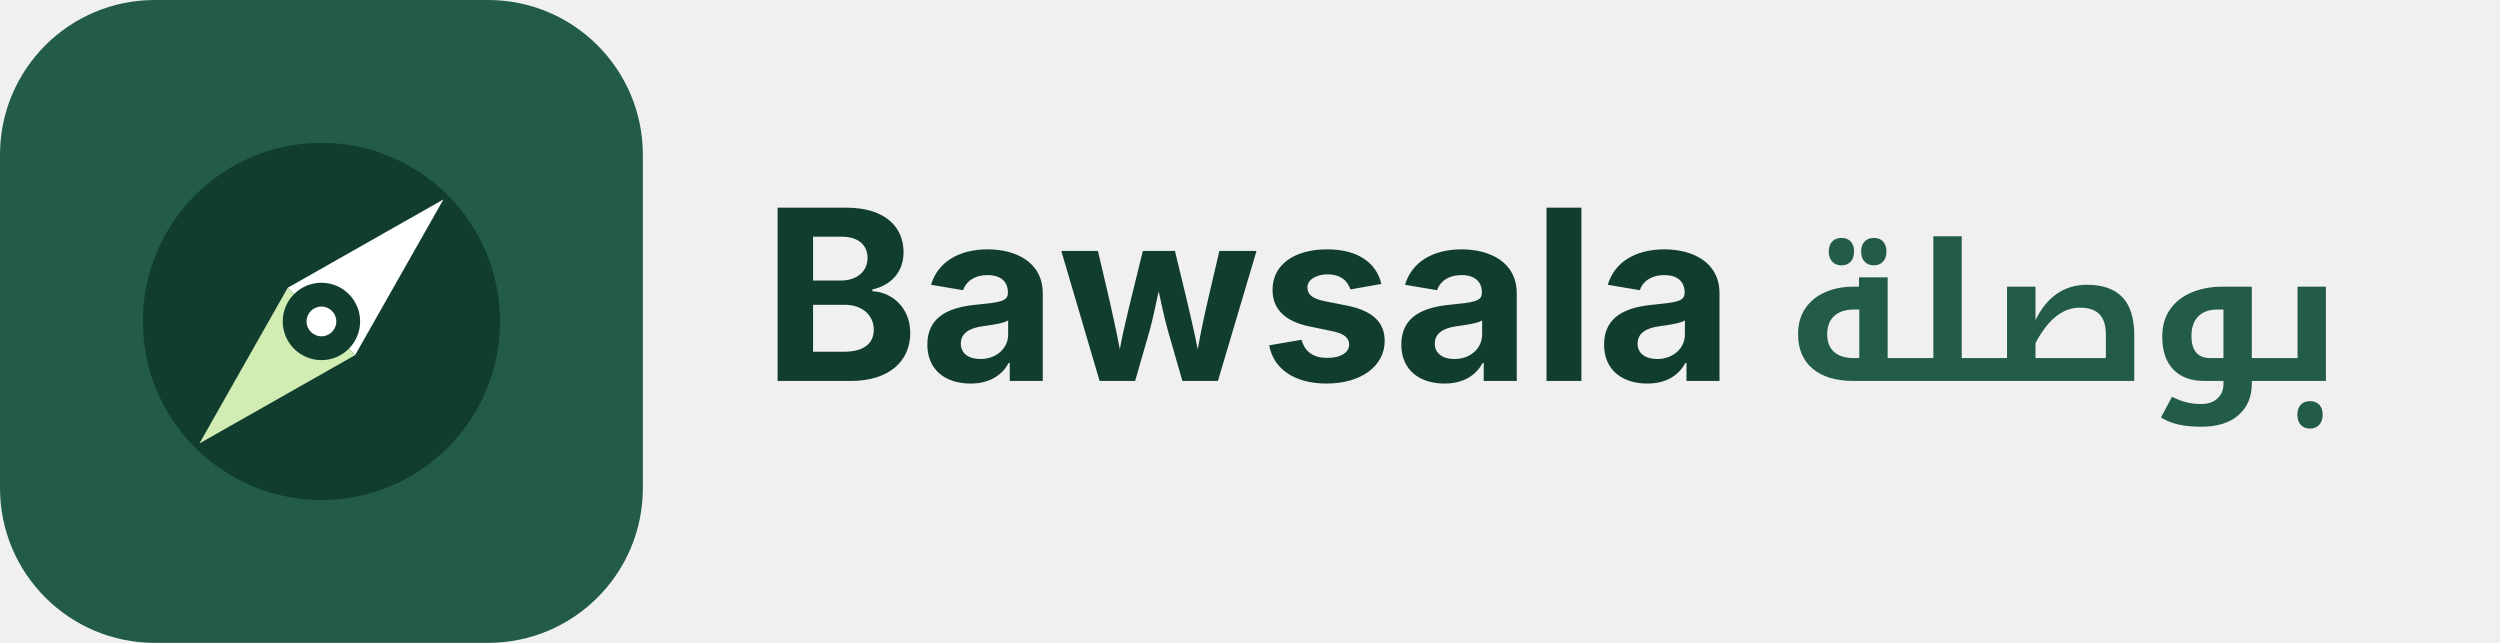
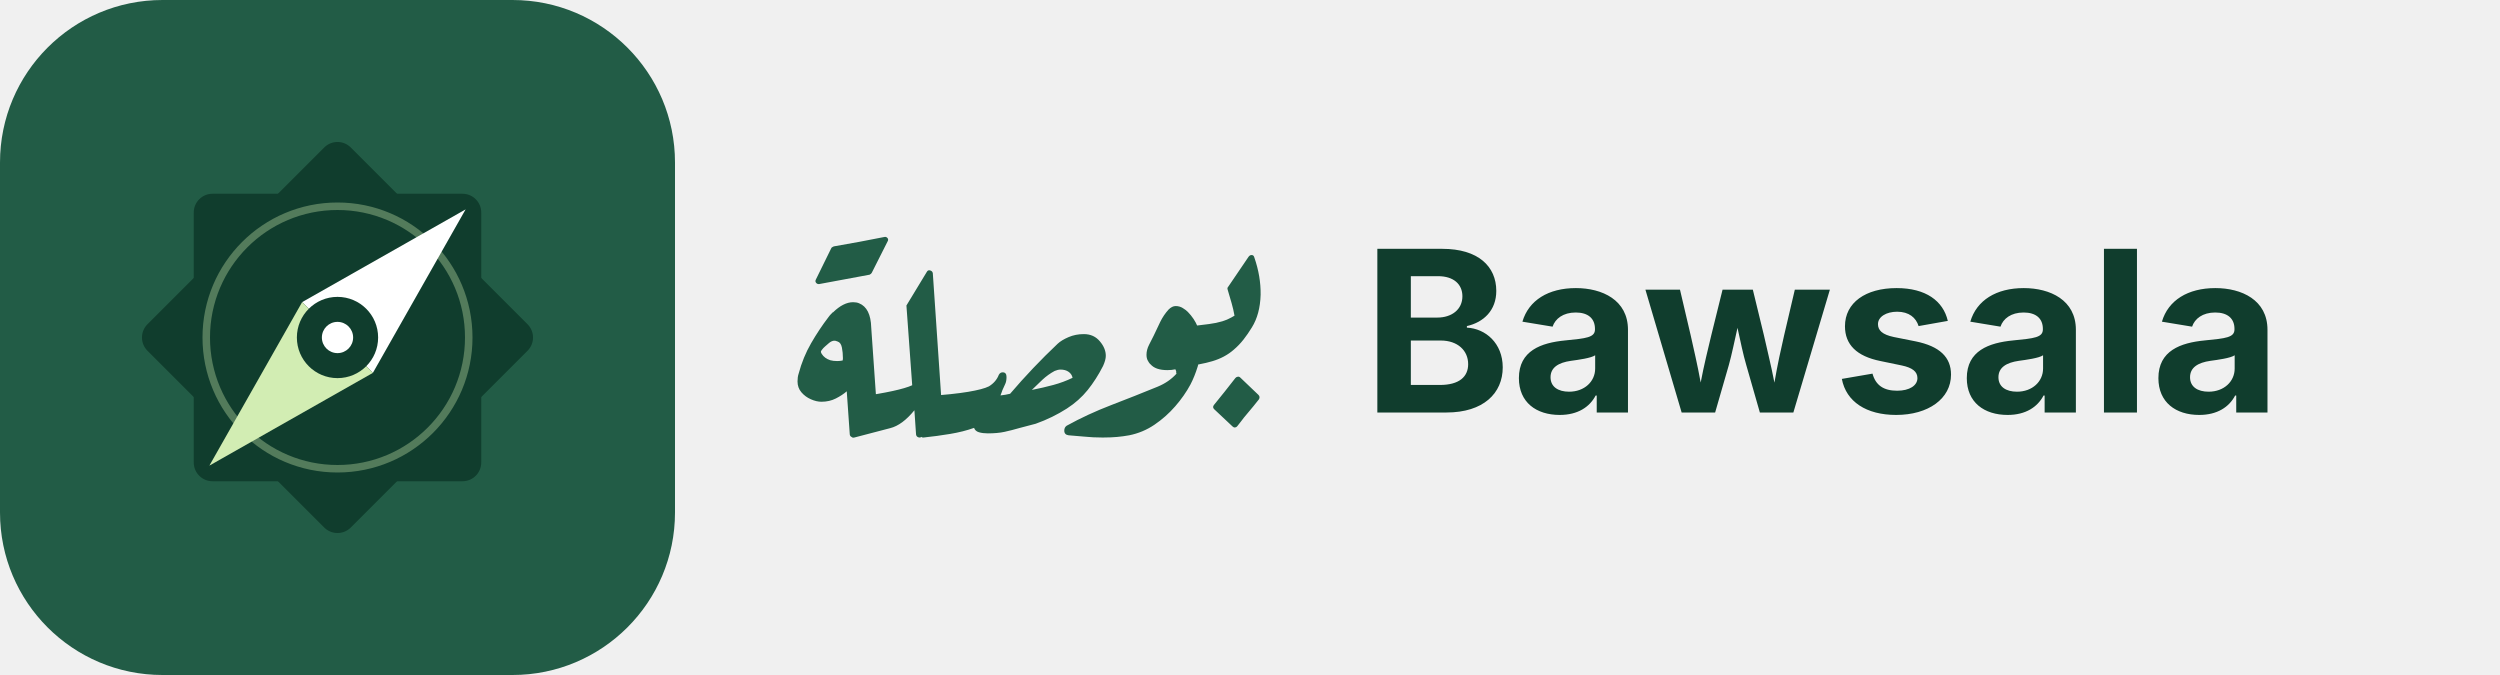
- <svg xmlns="http://www.w3.org/2000/svg" viewBox="0 0 420 108" width="420" height="108">
+ <svg xmlns="http://www.w3.org/2000/svg" viewBox="0 0 400 108" width="400" height="108">
  <rect width="108" height="108" rx="26" fill="#225C46" />
-   <circle cx="54" cy="54" r="30" fill="#103D2D" />
+   <rect x="31" y="31" width="46" height="46" rx="3" fill="#103D2D" />
+   <rect x="31" y="31" width="46" height="46" rx="3" fill="#103D2D" transform="rotate(45 54 54)" />
+   <circle cx="54" cy="54" r="21" fill="none" stroke="#D2EDB3" stroke-opacity=".35" stroke-width="1.2" />
  <path d="M74.5 33.5L59.66 59.66L48.34 48.34Z" fill="#FFFFFF" />
  <path d="M33.5 74.5L48.34 48.34L59.66 59.66Z" fill="#D2EDB3" />
  <circle cx="54" cy="54" r="6.5" fill="#103D2D" />
  <circle cx="54" cy="54" r="2.5" fill="#FFFFFF" />
-   <text x="128" y="64" font-family="Inter, Segoe UI, Roboto, sans-serif" font-size="40" font-weight="700" fill="#103D2D">Bawsala</text>
-   <text x="300" y="64" font-family="Noto Kufi Arabic, Tahoma, sans-serif" font-size="32" font-weight="600" fill="#225C46">بوصلة</text>
+   <path transform="translate(128 70) scale(.044)" fill="#225C46" d="M261 -599 318 -712Q323 -720 318.0 -725.5Q313 -731 306 -729Q261 -720 215.5 -711.5Q170 -703 123 -695Q121 -694 118.0 -692.5Q115 -691 114 -689L58 -575Q54 -568 58.5 -562.5Q63 -557 70 -558Q116 -566 161.5 -575.0Q207 -584 253 -592Q259 -595 261 -599Z M78 -130Q107 -130 130.5 -142.0Q154 -154 170 -168L181 -11Q182 -3 190.5 -1.0Q199 1 203 -6L277 -142L259 -400Q257 -471 215 -488Q206 -492 193 -492Q158 -492 120 -455V-456Q117 -453 112.5 -448.5Q108 -444 103 -437Q70 -394 40.5 -343.0Q11 -292 -5 -232Q-9 -220 -9 -204Q-9 -181 5.0 -164.5Q19 -148 39.5 -139.0Q60 -130 78 -130ZM156 -290Q156 -289 156.0 -288.0Q156 -287 156 -285Q156 -284 155.5 -283.0Q155 -282 155 -280Q150 -279 145.0 -278.5Q140 -278 135 -278Q121 -278 110 -281Q89 -288 79 -304Q76 -309 76 -312Q76 -314 79 -318Q84 -325 91.0 -331.0Q98 -337 106 -344Q116 -352 125 -352Q129 -352 131.0 -351.0Q133 -350 137 -349Q149 -345 152.5 -326.5Q156 -308 156 -290Z M387 -480 408 -190Q362 -169 215 -148Q207 -146 205 -139L184 -14Q183 -7 187.0 -2.5Q191 2 198 0L328 -34Q372 -45 416 -99L422 -11Q423 -3 431.0 -0.5Q439 2 444 -5L516 -111L483 -597Q482 -605 473.5 -607.5Q465 -610 461 -602Z M991 -218V-217Q958 -201 921.0 -191.0Q884 -181 843 -173Q862 -192 882.0 -210.5Q902 -229 926 -242Q938 -247 947 -247Q965 -247 976.5 -239.0Q988 -231 991 -218ZM683 -15Q718 -15 743.5 -20.5Q769 -26 800 -35L857 -50Q888 -61 916.5 -75.0Q945 -89 970 -105Q1015 -134 1046.0 -172.5Q1077 -211 1102 -260Q1112 -282 1112 -297Q1112 -324 1091 -349Q1069 -376 1032 -376Q1002 -376 976.5 -365.0Q951 -354 937 -341Q846 -255 764 -159Q755 -157 747.0 -155.5Q739 -154 729 -153Q731 -159 733.0 -163.5Q735 -168 736 -172Q741 -184 746.0 -194.0Q751 -204 751 -220Q751 -237 737 -237Q728 -237 723 -228Q713 -202 687 -186Q665 -175 611 -166Q557 -157 469 -151Q460 -149 458 -141L437 -14Q436 -8 440.0 -3.5Q444 1 450 0Q498 -5 546.0 -13.0Q594 -21 633 -35Q637 -23 651.0 -19.0Q665 -15 683 -15Z M1274 -266V-267Q1292 -245 1336 -245Q1352 -245 1365 -248Q1367 -244 1368 -241Q1368 -240 1368.0 -238.5Q1368 -237 1368 -235Q1368 -234 1368.5 -233.5Q1369 -233 1369 -233V-232Q1342 -202 1301 -185Q1218 -151 1132.0 -118.0Q1046 -85 970 -43Q961 -37 961 -25Q961 -10 977 -8Q1006 -6 1036.0 -3.0Q1066 0 1096 0Q1100 0 1101.0 0.0Q1102 0 1106 0Q1131 0 1153.0 -2.0Q1175 -4 1197 -8Q1247 -18 1289.0 -46.5Q1331 -75 1364.5 -113.5Q1398 -152 1420 -193Q1435 -222 1446.0 -257.5Q1457 -293 1458 -333V-339Q1458 -408 1410 -457Q1403 -464 1391.5 -471.0Q1380 -478 1366 -478Q1353 -478 1340 -465Q1322 -445 1310.0 -420.5Q1298 -396 1286 -370Q1279 -356 1269.5 -337.5Q1260 -319 1260 -301Q1260 -289 1264.0 -281.0Q1268 -273 1274 -266Z M1667 -155 1601 -218Q1597 -222 1591.5 -221.0Q1586 -220 1583 -216Q1564 -191 1544.5 -167.0Q1525 -143 1505 -118Q1499 -110 1506 -103L1573 -40Q1577 -36 1582.0 -36.5Q1587 -37 1590 -41Q1600 -53 1604.5 -59.5Q1609 -66 1614.0 -72.0Q1619 -78 1629 -90Q1639 -102 1649.0 -114.0Q1659 -126 1669 -139Q1674 -148 1667 -155Z M1577 -319Q1597 -336 1613.0 -356.5Q1629 -377 1643 -400Q1673 -448 1675 -519Q1676 -586 1652 -655Q1650 -663 1643.0 -663.5Q1636 -664 1631 -657L1557 -548Q1553 -544 1555 -538Q1563 -511 1569.5 -488.5Q1576 -466 1580 -443Q1557 -429 1535.5 -422.5Q1514 -416 1487.0 -412.5Q1460 -409 1418 -404Q1410 -402 1408 -393L1386 -273Q1385 -267 1388.5 -262.5Q1392 -258 1398 -259Q1454 -264 1499.5 -277.5Q1545 -291 1577 -319Z" />
+   <text x="218" y="66" font-family="Inter, Segoe UI, Roboto, sans-serif" font-size="36" font-weight="700" fill="#103D2D">Bawsala</text>
</svg>
